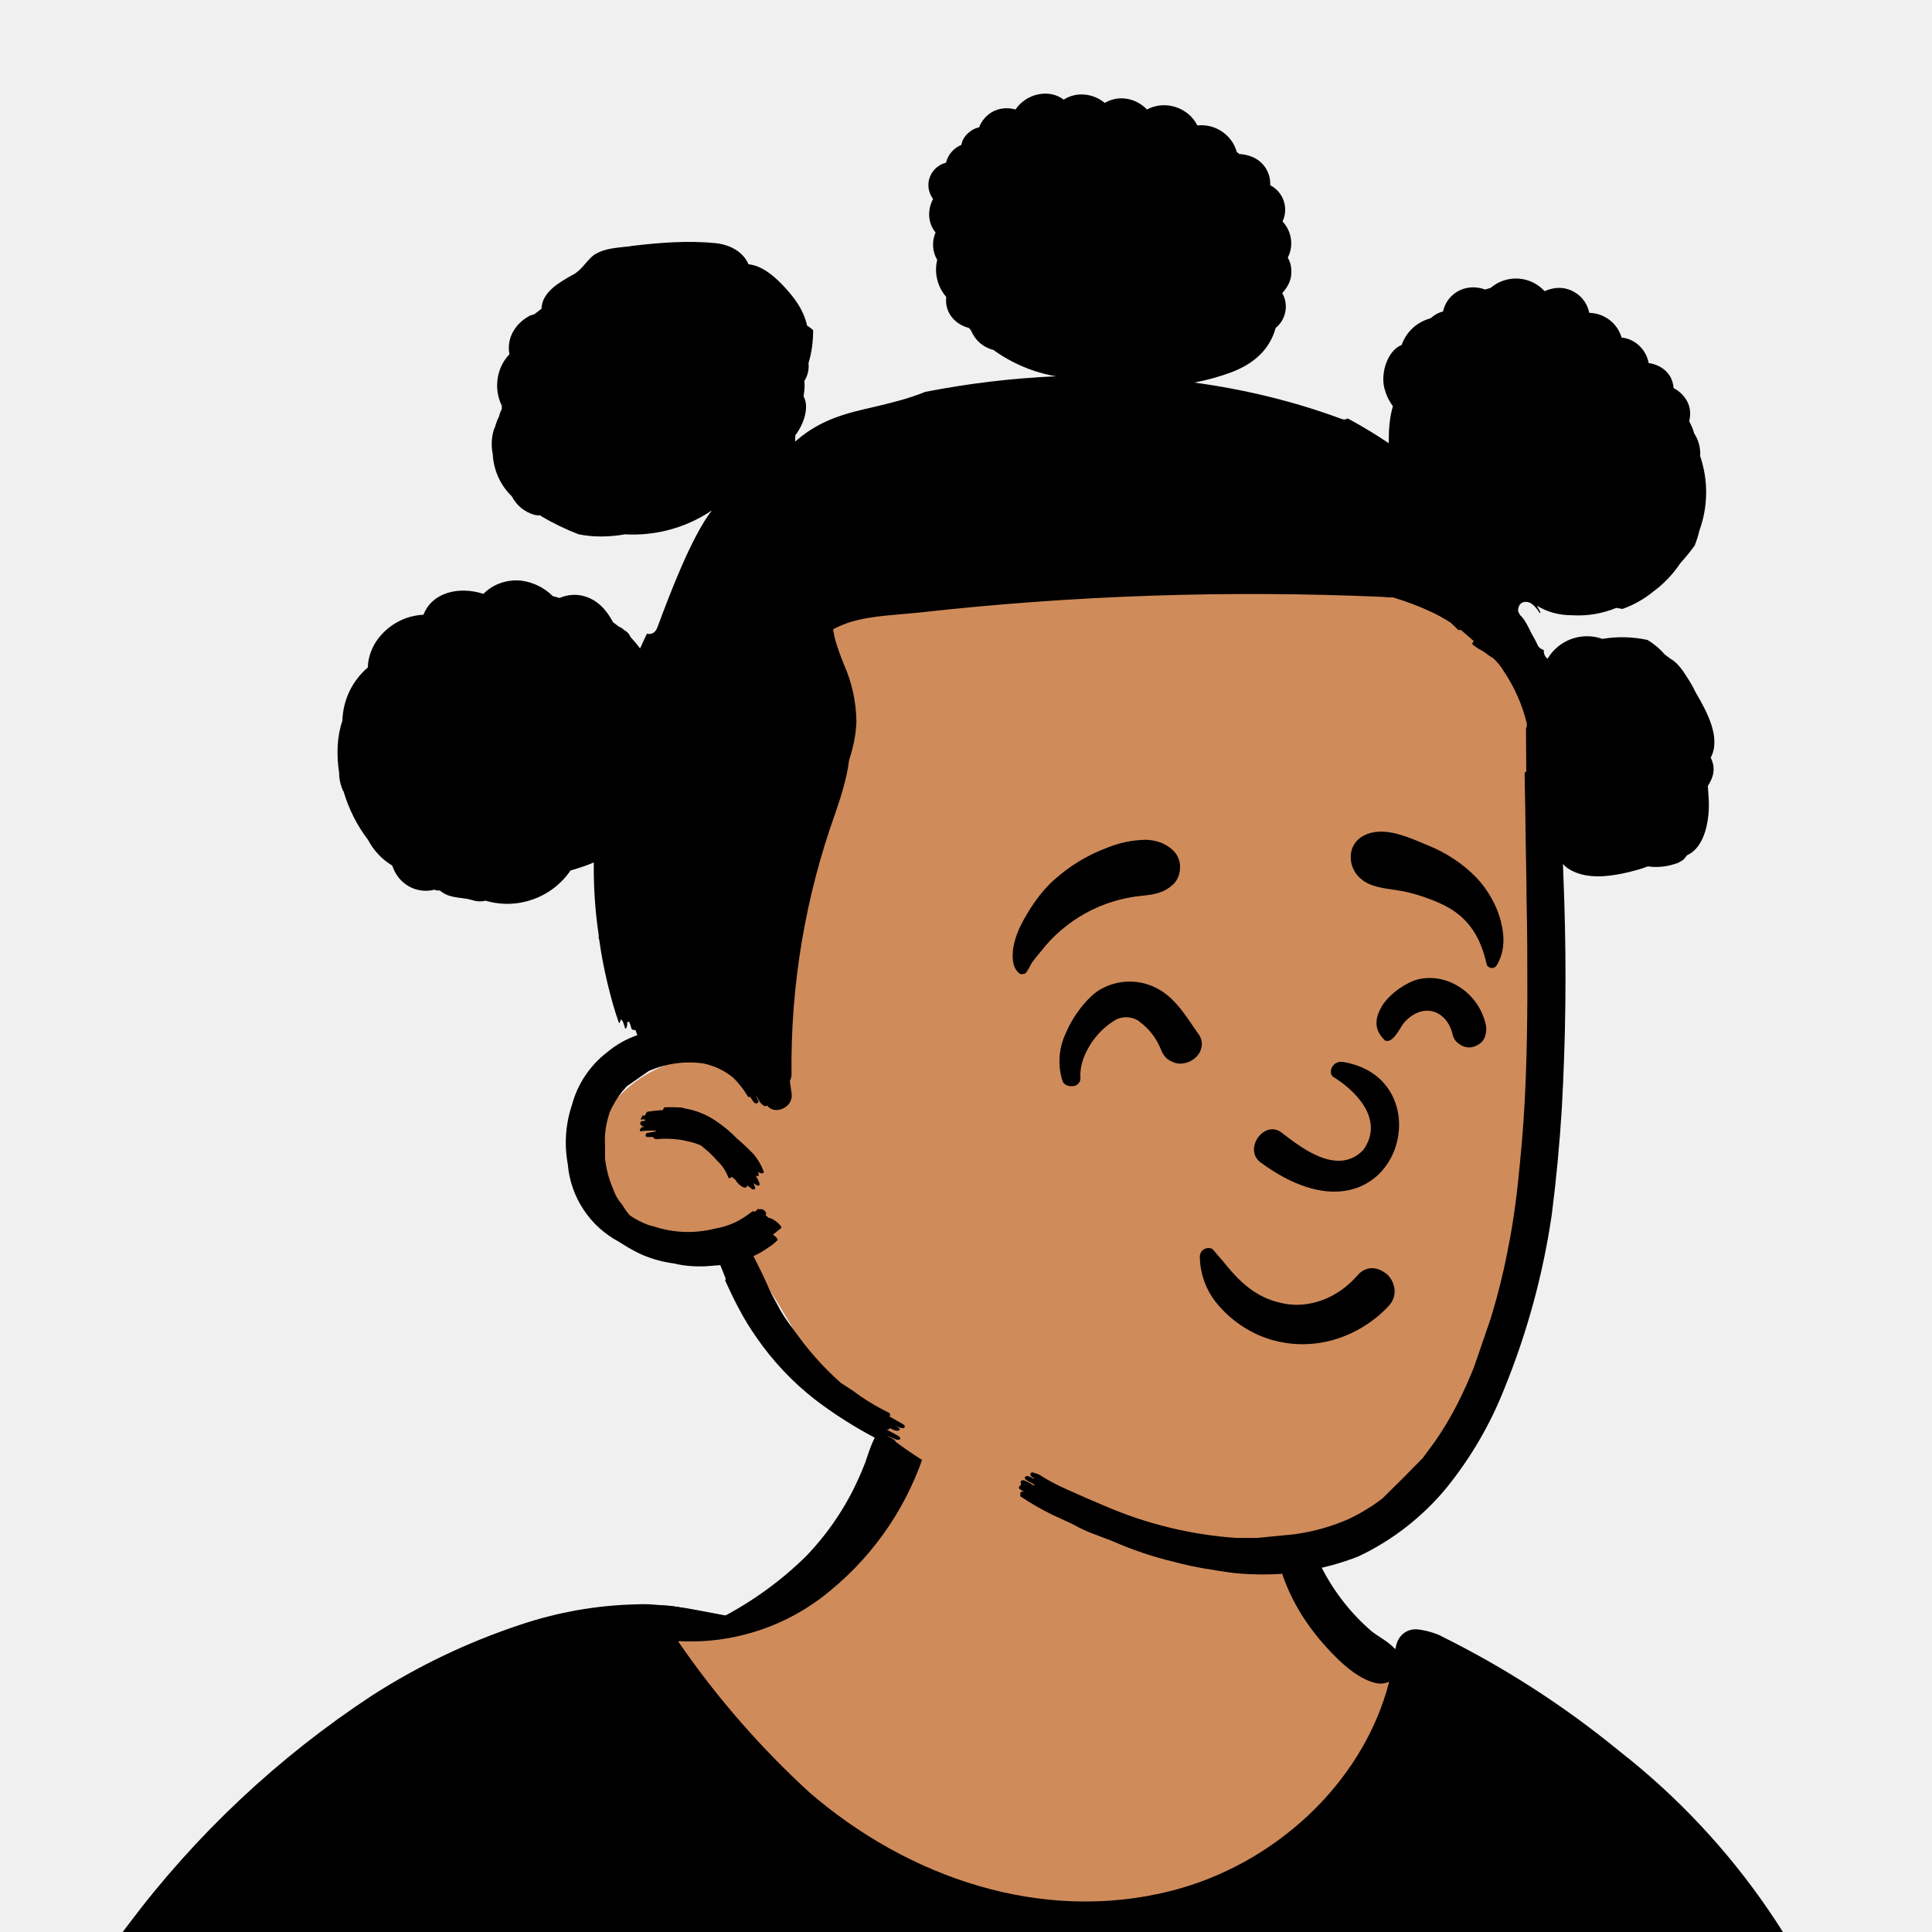
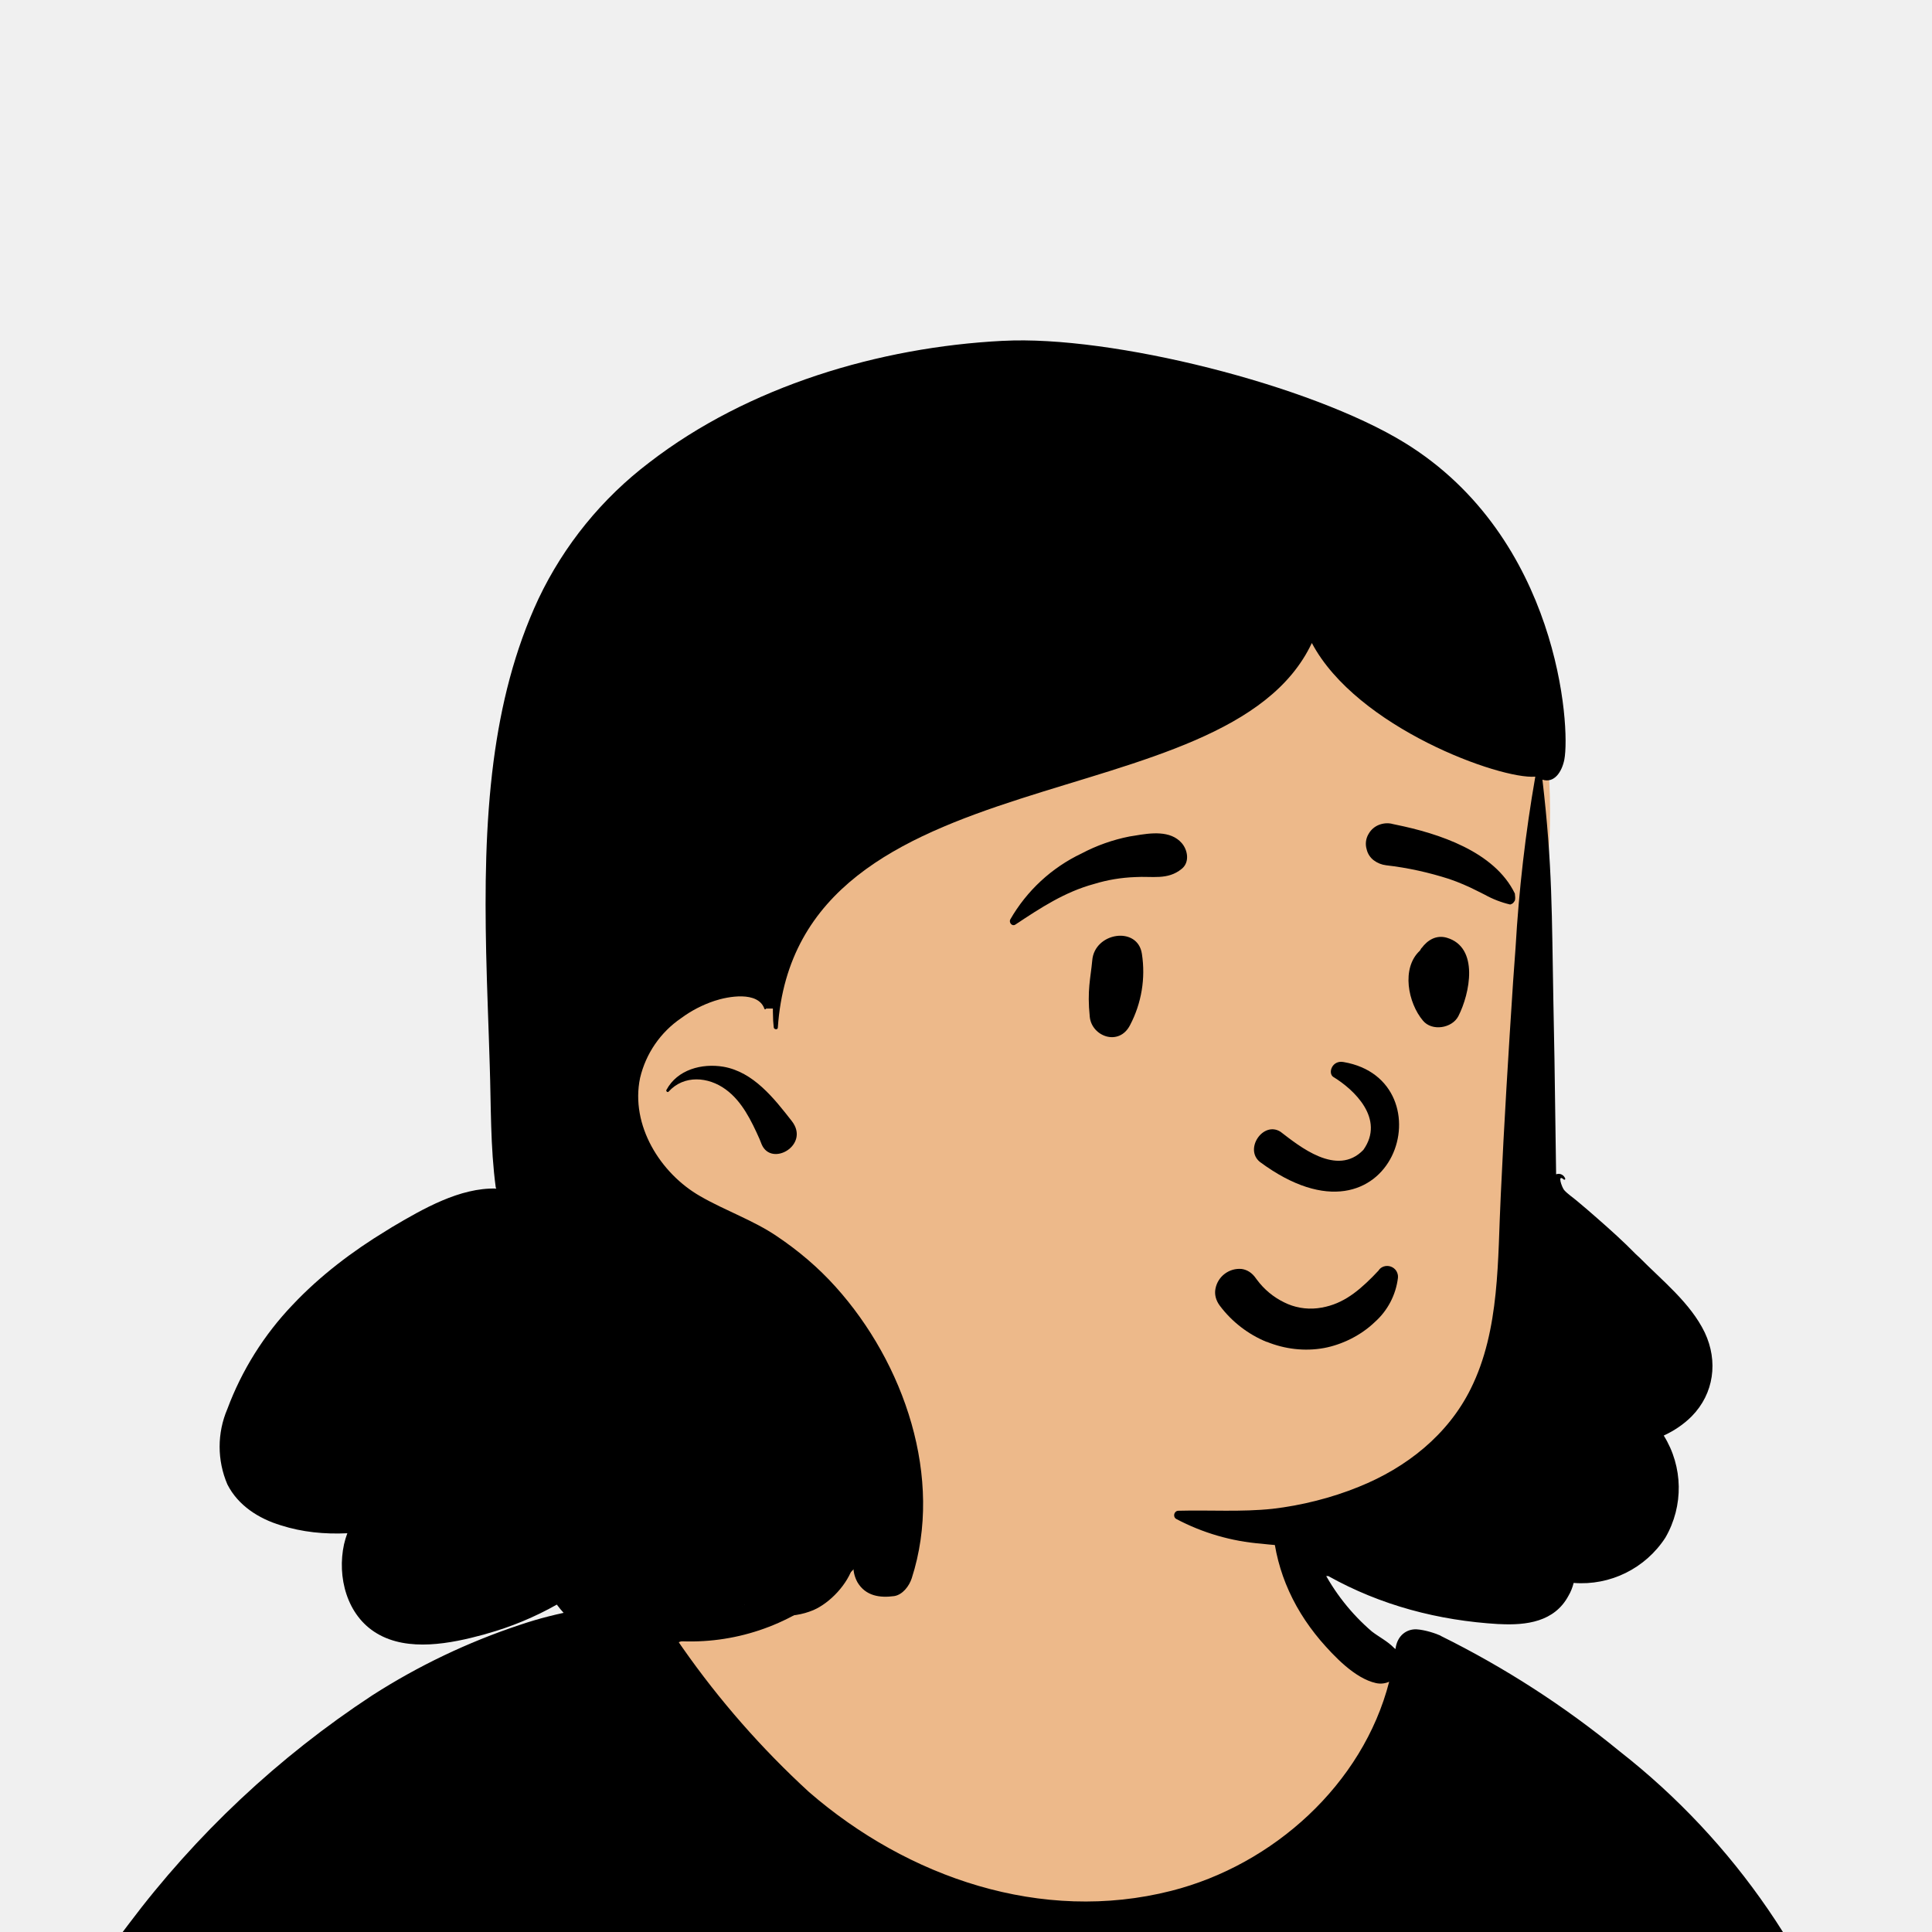
<svg xmlns="http://www.w3.org/2000/svg" viewBox="0 0 704 704" fill="none" shape-rendering="auto">
  <mask id="peep-06-mask">
    <rect width="704" height="704" rx="0" ry="0" x="0" y="0" fill="#fff" />
  </mask>
  <g mask="url(#peep-06-mask)">
    <g fill-rule="evenodd" clip-rule="evenodd">
-       <path d="M705.3 1074a2351.1 2351.1 0 0 1-15.6-101c-1-7.7-2.5-16.4 2.7-22 7.3-8 14-14.8 14.8-26.2.8-10.7-2.8-22.4-5-32.8a809.4 809.4 0 0 0-17.3-64.7c-6.6-21.7-13.9-43.2-21.3-64.6-6.9-20-13.5-40.3-22.5-59.5-17-36.5-46-63.5-81.6-81.6-9-4.5-27-20.5-36.3-24-8.5-3.4-8.5 6.3-16.9 2.6-6.7-2.9-13-6.7-16.7-13.2-4-7-14.3-16.9-15.9-25-3.3-17.4.3-32.2-12-45.3a90 90 0 0 0-41.1-23.8c-33.7-9.3-78.5-2.8-98.8 28.5-9.7 14.9-13 33-26.2 45.1-11.4 10.7-8.8 18-23.6 23.4-.9.3-23.6-4.5-24.4-4.2-16.2-3.5-31.7 6.2-46.5 11.8a325.4 325.4 0 0 0-63 32.3 399.2 399.2 0 0 0-102.3 98.5 482.5 482.5 0 0 0-76.4 161c-1.7 6.4-3.5 13-1.5 19.4 1.7 5.3 5.4 9.2 9.8 12.4 6 4.3 18 7 17.7 15.7-.1 6.6-2.4 13.5-3.5 20-1.3 7.7-2.3 15.5-3.4 23.2-4.8 35.4-8.6 71-10.3 106.6a920 920 0 0 0-.5 106c.1 2.3.8 4.5 2 6.2-1 .4-1.2 2.4.1 2.7l2.7.5a12 12 0 0 0 7 2.4l5.5.2c19.3 4 38.6 7.9 58.1 10.8 23.8 3.5 47.6 6.3 71.5 8.7 49.2 4.8 98 3.2 147.1.6a1877 1877 0 0 1 147.4-2c49.2 1.4 98.4 3.5 147.6 4.4 55 1 110-.5 164.8-5 7.5-.5 12.2-6.5 10.7-14-8.9-44.7-19-89.1-27-134Z" fill="#d08b5b" />
+       <path d="M705.3 1074a2351.1 2351.1 0 0 1-15.6-101c-1-7.7-2.5-16.4 2.7-22 7.3-8 14-14.8 14.8-26.2.8-10.7-2.8-22.4-5-32.8a809.4 809.4 0 0 0-17.3-64.7c-6.6-21.7-13.9-43.2-21.3-64.6-6.9-20-13.5-40.3-22.5-59.5-17-36.5-46-63.5-81.6-81.6-9-4.5-27-20.5-36.3-24-8.5-3.4-8.5 6.3-16.9 2.6-6.7-2.9-13-6.7-16.7-13.2-4-7-14.3-16.9-15.9-25-3.3-17.4.3-32.2-12-45.3a90 90 0 0 0-41.1-23.8c-33.7-9.3-78.5-2.8-98.8 28.5-9.7 14.9-13 33-26.2 45.1-11.4 10.7-8.8 18-23.6 23.4-.9.3-23.6-4.5-24.4-4.2-16.2-3.5-31.7 6.2-46.5 11.8a325.4 325.4 0 0 0-63 32.3 399.2 399.2 0 0 0-102.3 98.5 482.5 482.5 0 0 0-76.4 161c-1.7 6.4-3.5 13-1.5 19.4 1.7 5.3 5.4 9.2 9.8 12.4 6 4.3 18 7 17.7 15.7-.1 6.6-2.4 13.5-3.5 20-1.3 7.7-2.3 15.5-3.4 23.2-4.8 35.4-8.6 71-10.3 106.6a920 920 0 0 0-.5 106c.1 2.3.8 4.5 2 6.2-1 .4-1.2 2.4.1 2.7l2.7.5a12 12 0 0 0 7 2.4l5.5.2c19.3 4 38.6 7.9 58.1 10.8 23.8 3.5 47.6 6.3 71.5 8.7 49.2 4.8 98 3.2 147.1.6a1877 1877 0 0 1 147.4-2c49.2 1.4 98.4 3.5 147.6 4.4 55 1 110-.5 164.8-5 7.5-.5 12.2-6.5 10.7-14-8.9-44.7-19-89.1-27-134Z" fill="#edb98a" />
      <path d="m201 597.5 1.2-.4c14.5-5.7 29.6-14.8 45.4-11.4.5-.2 10.8 1.9 17.9 3.2l-6.7 7L247 598c40.7 67.1 88.8 100.7 144.3 100.7 55.5 0 97.7-33.6 126.4-100.7l4-1c.4 0 1 .2 1.5.4 9.3 3.6 27.4 19.6 36.3 24.1 35.6 18 64.5 45 81.6 81.6 8.7 18.6 15.2 38 21.8 57.5l.7 2c7.4 21.4 14.7 43 21.3 64.6 6.3 20.4 12 41 16.6 61.8l.7 2.9c2.2 10.4 5.8 22 5 32.8a29 29 0 0 1-3 10.7l-80.4 29 38.4 261.3c-35.1 1.5-70.3 2-105.5 1.3-49.2-.9-98.4-3-147.6-4.3-47.7-1.2-95.3-.7-143 1.7l-12 .6a946.3 946.3 0 0 1-139.5-1l-3.1-.3v-38.3l16.3-212.9-83-15.6-81.3-39.5a21.7 21.7 0 0 1-5.6-8.8c-1.9-6-.5-12 1-18l.5-1.3a492.8 492.8 0 0 1 76.4-161A399.3 399.3 0 0 1 138 629.7c19.8-13 40.9-23.9 63-32.3Z" fill="currentColor" />
      <path d="M232.2 584.6c5.1-.3 10.3.6 15.4 1 .4.1.6.8 0 .9-9 1.9-18 4.5-26.9 7.1l-3.8 1.2c-10 3-19.8 6-29.6 10-19.4 7.9-37.8 18.5-54.8 30.8C67.2 682.8 20 754.3-9.9 828.3a526 526 0 0 0-24.3 77c-.4 1.6-2 5.4-1 7 .7 1.3 3.6 2.1 5 2.9l4.5 2.3 25.2 12.9 2.3 1.1c38 18.6 78.4 34.4 121 35.5l.4-3.7a342 342 0 0 1 9.9-60c.3-1 1.6-.6 1.7.3 3 23.1 2 46.4 1 69.7-1.8 41-4.3 82.2-6.5 123.3-1.2 20.6-2.6 41-3.9 61.7-1.3 20.5-1.7 41.6-4.7 62-.6 4.6-6 7-10 6.6-4.4-.5-7.9-4.5-8-9 0-11.9 1.5-24 2.4-35.8l2.5-33.8c3.1-41.1 6.8-82.2 10.2-123.3a4771 4771 0 0 1 3.8-43.7C76.4 979.8 34.2 963-6.1 943.5c-.6 13.2-2 26.5-3.4 39.6-3.8 36.8-7.1 73.6-9.6 110.5a2254.2 2254.2 0 0 0-4.2 92.7l-.2 7c0 4.4-.5 8.5-4.3 11.7-3.7 3.3-8.9 3.5-12.6 0-5-4.6-4.2-10.9-4-17.1a1675.6 1675.6 0 0 1 1.8-47.2 1321 1321 0 0 1 10.5-109.5l2-14c3.5-26 7.5-52.7 15.5-77.9-3.1-1.5-6.2-3-9.3-4.7-5.5-2.7-11.2-5.4-16.6-8.4-4.2-2.5-7.9-5.8-9-10.8-1.4-5.5.6-11.5 2-16.9v-.4a502 502 0 0 1 26.6-80 523.2 523.2 0 0 1 67.8-117 353.8 353.8 0 0 1 88.7-83.3 239 239 0 0 1 53.8-25.7 142.6 142.6 0 0 1 42.8-7.5Zm90.1-66c6-6.5 18.1.2 15.2 8.8a108.2 108.2 0 0 1-34.7 52A79.4 79.4 0 0 1 247 598l1.7 2.4a321.1 321.1 0 0 0 46.1 52.6c36 31.2 84.8 48 132 36 37.1-9.4 69.8-38.8 79.4-76.2-1.3.6-3 .9-4.8.5-7.7-1.7-15.3-9.8-20.3-15.6-5.3-6.3-9.5-13-12.6-20.7-5.6-14-7.4-32.1.3-45.7 1-1.7 3-.7 3.3 1l.3 2.5c1.5 12.7 3.3 25 9.3 36.6a76 76 0 0 0 18.2 23.1c2.6 2 5.8 3.6 8.1 6l.5.4c.6-5 4.1-7.3 7.6-7.2 3.3.2 7.3 1.6 8.8 2.3l.1.1a341 341 0 0 1 65.1 42 259 259 0 0 1 88.4 129c7.5 25.3 11.8 51.4 16.3 77.4l2.8 16c4.2 23.9 8.9 48.4 18.4 70.7 2.5 5.7.6 11.1-5.5 13.4A1493 1493 0 0 1 688 953c3.7 16 6 32.5 8.7 48.5 6 34.1 13.2 68 19.4 102 3.2 17.5 6.1 35 9.3 52.3l4.7 25.2 2.4 13.6.1.7c.5 2.4 1 4.9.4 7.3-.8 2.7-2.9 4.6-4.8 6.6-1.6 1.6-3.8 1.6-5.7.7l-.7-.3c-3.4-1.6-6-3.2-7.3-7-.7-2.5-1-5.2-1.5-7.7a3535.6 3535.6 0 0 1-7.8-43.6l-1.6-9.1c-5.2-31.4-10.2-62.9-12.8-94.5-1-14-2.3-28.1-3.5-42.2l-.9-10.5c-1.1-13.3-2.5-27-2.7-40.5l-4.5 1.6L657 964c-5.5 2-12.5 6-18.4 5.2-2.9-.3-5-1.2-6.8-2.9 2 28.8 4.8 57.4 8.5 86a1965.7 1965.7 0 0 0 22 135c.6 3.2 1.4 6.4 1.9 9.6.5 3.7-.5 5.9-2.5 9-1.7 2.4-5 3.7-7.8 2-3.6-2.3-5.5-4.3-6.5-8.4-1-3.7-1.6-7.6-2.3-11.4a1654.2 1654.2 0 0 1-11.4-65.2c-7.8-52-12.7-104.4-15.2-156.8a1388 1388 0 0 1-1.4-77.8c0-13.3.5-26.6 1.4-39.9 1-13.4 3-26.5 4.8-39.8 0-.5.7-.5.7 0 .8 14.9 2.1 29.8 2.8 44.7.6 14.3.9 28.5 1.4 42.8.6 18.7 1.5 37.5 2.7 56.2a9.6 9.6 0 0 1 8.5-3.1c4.7-1 9.7-3.4 14.1-5l16.8-5.5 26.4-8.7a679 679 0 0 1-18-80.8l-2-12.3c-4-24.2-8.5-48.5-15.8-72a229.8 229.8 0 0 0-34.8-68.2 370.2 370.2 0 0 0-52.7-55.3C557 627 539.7 614 523 600c.1.9.2 2 0 3-3.5 25.9-17 50-35.8 67.9-37.7 36-93.6 43.4-142 26.5-46.7-16.3-88-55-102.6-102.8-.3-.8.8-1 1.3-.5l2.4 3.3c0-.4.2-.9.7-1a129 129 0 0 0 46.6-29.2 100.2 100.2 0 0 0 21.3-33.3l.4-1c1.7-5 3.2-10.2 7-14.2Z" fill="#000" />
    </g>
    <g transform="matrix(.99789 0 0 1 156 62)">
-       <path fill-rule="evenodd" clip-rule="evenodd" d="M397.2 173.7c-33-46.7-115.8-52-168.2-51.7-103.4-.9-125 118-130.5 201.3a46.6 46.6 0 0 0-29 14.4c-8.9 10.6-12 28.7-3.6 40.5C71.4 386 80 388.7 89.2 389c30.2-2.9 36.4 24 51.3 44.2 38.1 51.5 104.2 68.3 164.9 68.5 20.5.6 45.4 2.1 58.5-17.3 41.7-72.2 42.6-168 45.2-249.7.3-21 .2-43.1-11.9-61.1Z" fill="#d08b5b" />
-       <g fill="#000">
-         <path d="M468.4 214.2c.4.8.7 1.7.9 2.6.5 3-.6 5.4-2 7.6l.3 4.4c.5 7.5-1.2 17.8-7.8 20.8l-.4.4c-.5.8-1.2 1.6-2.3 2a9 9 0 0 1-1 .7l-.1.2a14.3 14.3 0 0 0 .4-.5 21.7 21.7 0 0 1-11 1.3c-2.3.9-4.6 1.5-6.6 2-6.1 1.5-14 2.7-20 .1-1.8-.7-3.3-1.7-4.4-3l.5 14a859 859 0 0 1-.9 74.8 589.6 589.6 0 0 1-3.7 39.1A271.7 271.7 0 0 1 393 444a138 138 0 0 1-21 36 93.6 93.6 0 0 1-32.2 25.1 95.3 95.3 0 0 1-39.6 6.5c-5.1-.1-10.5-1-15.6-1.9h-.3c-4-.7-8-1.5-12-2.6a128.6 128.6 0 0 1-22.3-7.5l-6.6-2.5c-2.8-1-5.5-2.3-8.2-3.8L228 490a99.9 99.9 0 0 1-11.8-6.8l.1-.7c-.1-.3-.1-.6.3-.9.2-.2.7-.1 1.1 0l-1.6-.9a.8.8 0 0 1 0-1.3l.3-.2.1-.6c-.2-.4-.3-.8.1-1 .6-.6 2 .2 2.6.6h.2l1.1.7.8.4c0-.1 0-.2.2-.3l-2.8-1.5c-.5-.3-1.3-.9-.5-1.5.6-.5 2.1.4 2.9.8l.3-.1a18.3 18.3 0 0 0-1-.6c-1-.5-.3-2 .6-1.5h.2l.2.2c.6 0 1.5.4 2 .7 3.1 2 6.4 3.7 9.8 5.2a427.8 427.8 0 0 0 13.8 6 146.7 146.7 0 0 0 48 11.7h7.7l13.4-1.3 1.4-.2a74.1 74.1 0 0 0 18.7-5.4c4.2-2 8.4-4.5 12.3-7.5l7.4-7.3 7.3-7.4 4.5-6.1c5.8-8.3 10.4-17.5 14.2-27l6-17.4a237.5 237.5 0 0 0 6.4-25.6c2.2-10.8 3.5-21.6 4.5-32.5 2-19.8 2.5-39.6 2.6-59.5 0-11.9 0-23.7-.3-35.6 0-6.9-.2-13.7-.3-20.6a2668.7 2668.7 0 0 0-.4-25c0-.5.2-.8.6-.8l-.1-15.6c0-.4.1-.6.3-.7v-1.3a59 59 0 0 0-8.4-19c-1-1.7-2.3-3.3-3.8-4.7l-1-.6a244.4 244.4 0 0 1-2.8-2l-1.8-1-1.7-1.2c-.7-.3-.3-1.2.2-1.5l-.3-.2-4.5-3.9c-.3.2-.7.1-1 0a66 66 0 0 0-2.7-2.6 60.3 60.3 0 0 0-6.8-3.8 100.6 100.6 0 0 0-13.9-5.3l-.2-.1H351l-2.3-.2a1094.6 1094.6 0 0 0-169.3 5.7l-6.5.6c-8.2.7-17 1.4-24 5l-1 .5c.5 4 2 7.8 3.4 11.5l.7 1.7a53 53 0 0 1 4.4 20.2c-.1 5-1.2 9.7-2.7 14.4-.8 6.6-2.9 13-5 19.2a272 272 0 0 0-16 95.3c0 .9-.3 1.6-.6 2.3v.1l.6 4.2c1 5.5-6.4 8.3-8.9 4.6a1 1 0 0 1-.6.3c-.7 0-1.7-1-2-1.5l-1.2-2-.2-.1.4.8.4.8c.4 1-1.2 1.3-1.7.5l-1.4-2c-.3.2-.5.2-.7 0a33 33 0 0 0-5.5-7 25.6 25.6 0 0 0-10.8-5.1 37 37 0 0 0-20 2.8l-7.9 5.5-1.8 2a37.4 37.4 0 0 0-4.6 7.7v.2l-.1.3a31 31 0 0 0-1.5 11.5v4.5c.4 3.9 1.4 7.7 3 11.3a16 16 0 0 0 3.3 5.7c.8 1.4 1.7 2.7 2.8 3.9 2 1.4 4.4 2.6 6.8 3.5l1.9.5a39.8 39.8 0 0 0 22.3.8c2.5-.4 5-1.2 7.3-2.2 2.2-1.1 4.4-2.5 6.3-4 .3-.2.6-.1 1 0l.2-.1 1-.9c.3 0 .4 0 .5.3l.2-.1c.7-.6 3 1.1 2 2.1l1.2 1c1.7 0 5.2 3.2 4.5 3.7l-3 2.4c1 .6 2.1 1.7 1.6 2.1-1 1-2.2 1.9-3.3 2.6a30.4 30.4 0 0 1-5.4 3.1c1.7 3.4 3.4 6.7 4.9 10.1 1 2.4 2.2 4.7 3.5 7 1.7 3.4 3.8 6.6 6.2 9.6a109.1 109.1 0 0 0 17.3 19.5l4.6 3c4 3 8.3 5.6 12.8 7.8.5.2 1 .9.3 1.4l4.4 2.5c.7.4 1.8 1 1 1.7-.6.4-2.4-.4-3.5-1l.3.2h.2v.1c.5.3 2.2 1.2 1 1.7-.6.1-1.1 0-1.7-.2l-1.6-.7c0 .1-.1.3-.4.5h-.7l3.7 2c.4.2 2 1.1 1 1.7-.6.1-1.1 0-1.6-.2a27.8 27.8 0 0 1-3-1.4l-.4-.2h-.5l3 1.5c.6.3 1.6 1 .7 1.6-.6.5-2.2-.3-3.1-.9l-.2.3c-.7.4-2.1-.4-2.8-.8-.2 0-.2-.1-.3-.2a155.4 155.4 0 0 1-22.6-14.3 102.4 102.4 0 0 1-21.5-22.8c-4.6-6.5-8-13.3-11.3-20.5 0-.1 0-.4.2-.7a210 210 0 0 1-2-5l-5.2.4c-4 .2-8-.1-11.7-1-4.6-.6-9.1-1.9-13.2-3.9a69.8 69.8 0 0 1-6.9-4 35.3 35.3 0 0 1-18.7-28.3 43 43 0 0 1 1.5-21.5 36 36 0 0 1 12.9-19.3 34.9 34.9 0 0 1 11-6.2l-.7-1.9c-.3.1-1.3 0-1.4-.4l-.5-1.6-.4-1-.7.2v1c0 .3-.5 2-.8 1.1l-.5-1.6-.4-1-.5-.5-.1-.3v.3c0 .2-.6 1.6-.7 1.3-1.7-4.7-3-9.6-4.2-14.5a159.4 159.4 0 0 1-3-15.8l-.2-.7v-1a165.8 165.8 0 0 1-1.8-26.5h-.2l-.1.1c-2.6 1.1-5.4 2-8.2 2.8a28 28 0 0 1-31 11l-1 .2c-1.6.2-2.9-.1-4.2-.5a18.1 18.1 0 0 0-3.2-.6c-3.3-.4-6-.8-8.3-2.8-.7 0-1.4 0-2-.3-6.4 1.6-13.1-1.8-15.4-8.8a23.6 23.6 0 0 1-8.8-9.3 54.5 54.5 0 0 1-9-17.8h-.1c-1-2.2-1.5-4.5-1.5-6.8-1-6.5-.8-13 1.2-18.9a26.4 26.4 0 0 1 9.3-19.4c0-3.6 1.6-7.7 3.7-10.4a22.1 22.1 0 0 1 16.6-8.8c3.3-8.4 13.3-10.4 21.9-7.6 3.5-3.6 8.8-5.4 14-4.8a20 20 0 0 1 11.3 5.6l2.5.7c2.7-1.2 6-1.5 8.8-.7 5 1.3 8.4 5.1 10.7 9.5l2.1 1.6c.8.3 1.5.8 2 1.3 1 .5 1.8 1.3 2.3 2.5 1.2 1.3 2.4 2.7 3.5 4.2a207 207 0 0 1 2.5-5.4c1.4.4 3-.2 3.7-2l.2-.5c4.4-11.8 12.3-32.7 19.8-42.4a51.5 51.5 0 0 1-31.7 8.7c-5.7 1-11.5 1.1-16.9 0a88.6 88.6 0 0 1-13.7-6.6l-.3-.3c-.7 0-1.4 0-2.2-.2a13.2 13.2 0 0 1-8.2-6.7 23 23 0 0 1-7-15.4c-.6-3-.5-6.3.5-9.2l.3-.6a25.6 25.6 0 0 0 .3-1c.3-1 .7-2 1.2-2.9.2-1 .5-1.8 1-2.7v-1.3c-3-6-2-13.8 2.8-18.7a12 12 0 0 1 2-9.3c1.3-2 3.3-3.6 5.5-4.8l1.6-.5 2.6-2c.2-5.9 6-9.3 11.1-12.2l.8-.4c1.6-1 2.8-2.3 4-3.7 1.3-1.5 2.5-3 4.3-3.9 3.1-1.7 7-2 10.6-2.4.8 0 1.5-.2 2.3-.3 10-1.2 20.5-2 30.5-1 5.5.6 10.1 3.3 12 7.7 4.8.5 9 4 12.4 7.5 4.2 4.4 7.7 9 9 14.9.8.4 1.5 1 2.2 1.6 0 4-.5 8.2-1.7 12a10 10 0 0 1-1.5 6.5c.2 1.9 0 3.7-.3 5.6 2.2 4 .1 10.1-3 14.2l-.1 2.2c.2 0 .4-.2.5-.3 9.2-7.9 18.6-10 28.7-12.3 5.8-1.4 11.9-2.8 18.3-5.4a323.6 323.6 0 0 1 48-5.7h-.3c-8.2-1.4-16-4.7-22.8-9.6a11.7 11.7 0 0 1-8.1-7l-.8-1c-5-1.2-9-5.6-8.3-11.3a15.1 15.1 0 0 1-3.3-13.5c-1.8-3-2-6.8-.6-10-2.9-3.5-3-8.3-.9-12.2a8.3 8.3 0 0 1 0-10.1 8.4 8.4 0 0 1 4.7-3.1 9.5 9.5 0 0 1 5.6-6.5c.4-2 1.5-3.7 3.5-5.1 1-.7 2-1.1 3-1.3a11 11 0 0 1 4.6-5.5c2.7-1.6 5.9-1.8 8.7-1 3.7-5.6 12-7.8 17.6-3.6 4.7-3 10.7-2.3 15 1.2 5-3 11.4-1.8 15.4 2.4 6.5-3.5 15-.9 18.4 5.8 6.6-.7 12.7 3.5 14.4 9.7l.9.7c4 .3 7.6 1.8 9.8 5.4 1.1 1.8 1.6 4 1.5 6a10 10 0 0 1 4.5 13.2c3.3 3.5 4.2 8.8 1.9 13.2 1 1.6 1.4 3.5 1.3 5.5 0 3-1.5 5.4-3.3 7.4a10 10 0 0 1-2.4 12.7c-2.2 7.8-7.8 13-16.3 16.2a86 86 0 0 1-13.4 3.7c18.3 2.5 36.3 6.8 53.6 13.2 1 .4 1.7.3 2.3-.1l.5.2.6.3a188 188 0 0 1 14 8.5V98c0-4.1.4-8.2 1.5-12-1.5-2-2.5-4.2-3.1-6.5-1.5-5.8 1.3-13.9 6.3-15.8 1.7-4.9 5.7-8.4 10.5-9.7l1.3-1c1-.7 2.1-1.2 3.3-1.5.6-2.6 2-5 4.4-6.7 3.4-2.4 7.5-2.6 11-1.3l2-.6a14.2 14.2 0 0 1 19.7 1.2c3.5-1.6 7.5-1.7 11 .4 2.9 1.7 4.7 4.5 5.3 7.5 5.4.1 10.3 3.7 11.8 9 5 .5 9 4.4 9.9 9.3 3 .4 6 1.9 7.8 4.8a9.9 9.9 0 0 1 1.3 4.3c1.6.8 3 2 4.1 3.5 2 2.6 2.3 5.7 1.6 8.6l.2.4.3.6c.5 1 1 2.2 1.3 3.4 1.6 2.4 2.4 5.3 2.2 8.3a40.8 40.8 0 0 1-.3 27.2c-.4 1.8-1 3.6-1.7 5.4-1.6 2.2-3.4 4.4-5.3 6.5a41 41 0 0 1-10 10.4 36.8 36.8 0 0 1-11.1 6.2l-2.2-.4a36.6 36.6 0 0 1-16 2.7c-5 0-9.3-1.2-13-3.5l.8 1.5.5 1-.3.2c-.8-1.3-1.7-2.5-2.8-3.3-1.4-1.1-3.7-1.2-4.7.6v.1c-.5 1-.5 2 0 2.7l.4.7.1.1c1.4 1.2 2.7 3.8 4 6.5.9 1.5 1.7 3 2.4 4.6.5.7 1.3 1.3 2.1 1.4-.1 1.3.4 2.6 1.4 3.2l1-1.5a16.8 16.8 0 0 1 19-5.7 43.4 43.4 0 0 1 16.5.4 26.1 26.1 0 0 1 6.3 5.3l2 1.5c2.5 1.4 4.4 4 6 6.6 1.2 1.8 2.3 3.7 3.2 5.6 4.4 7.5 9.4 16.8 5.5 24Z" />
-         <path d="M118.7 358.4c1.6 1.8 2.8 3.9 3.7 6.1.4.8 0 1.2-.8 1-.3 0-.8-.2-1.2-.5l.2.5c.4.7 0 1.3-.8 1l-.2-.1c.5.8 1 1.7 1.3 2.5.4.8 0 1.4-.9 1l-1.3-.8.2.3.4 1c.4.7 0 1.1-.9 1l-1.8-1.4-.2-.1c.2.6-.3 1-1 .8-.9-.1-2.6-1.7-3-2.5l-.1-.2-1.4-1.2c-.4.5-1 .8-1.3.2-.8-2.2-2.1-4.2-3.9-5.9a40.4 40.4 0 0 0-6.1-5.7 22.2 22.2 0 0 0-5.2-1.6l-.4-.1H94l-2-.4c-3-.4-5.8-.5-8.7-.2-.5 0-1-.4-1.2-.8h-2c-1 .1-.8-1.4 0-1.5l3-.5v-.3a36 36 0 0 0-5.5.2c-.8 0 .2-1.5.6-1.5h.3l.3-.1v-.1c-1.2 0-2-1.7-.6-2h.5l.5-.1v-.5h-1.7l.4-.6c.1-.4.3-.8.5-.8h.4l.5-.1c0-.4.5-1.2.8-1.3 1.9-.3 3.7-.5 5.6-.6.2-.4.4-1 .7-1a51.2 51.2 0 0 1 6.3.1l1 .3a28.5 28.5 0 0 1 11 4.3 45.5 45.5 0 0 1 8 6.6 86.2 86.2 0 0 1 6 5.6Z" />
+       <g fill-rule="evenodd" clip-rule="evenodd">
+         <path d="M391.8 167.6c-30-41.4-85.4-53.3-133.4-43.2-93.8 17-183.4 88.7-200 186C32.5 369.3 49.1 462 124.3 469c10.7.6 21.3-1.9 32-.6 65.5 10.5 142.9 55.3 200.8 2.5 3 2 6.7 3 10 1.8 24.7-9.5 25.8-37.1 28-59.8 2.6-29.3 5.2-58.6 7.6-87.9.8-50.6 20.9-113.7-10.9-157.4Z" fill="#edb98a" />
+         <path d="M210 62.2c39.4-2.1 112.2 16 146.7 37.2 56.1 34.5 60.5 103.5 58.2 115.4-.9 4.5-3.7 8.7-8 7.3 3.7 31.4 3.4 49.3 4 80.8l.4 21 .6 42c1.4-.5 2.8.2 3.3 1.5.2.4-.3.6-.5.4-2.5-2.2-.7 2.8.1 3.8 1.2 1.4 3.2 2.7 4.6 3.9l3.8 3.2 3.8 3.3c4.8 4.2 9.5 8.4 14 13l1.3 1.2c8.3 8.4 18.7 16.6 23.9 27.4 4.9 10.4 3.4 22.2-4.8 30.5-3 3-6.5 5.3-10.2 7a36 36 0 0 1 .6 37.2 36.5 36.5 0 0 1-33.5 16.5c-.4 1.6-1 3.2-1.9 4.7-5.1 9.5-15.4 10.8-25.1 10.3h-.4c-22-1.3-43-6.8-62.2-17.5-6.7.5-12.6-5-14-11-3.4-.1-7-.4-10.5-.8a80 80 0 0 1-31-9c-1.4-.8-.8-3 .8-3 11.5-.3 23 .5 34.3-.7 10.5-1.2 21.7-4 31.5-8 17.5-7 32.6-19 40.9-35.7 10.8-21.6 9.8-47.4 11-70.8 1.2-26 2.8-51.8 4.5-77.7l.9-12.4a541 541 0 0 1 7.2-62.2c-12.7 1.1-65.2-17.8-81.6-48.7-31 65.8-188.1 38.9-195 140.2-.1.9-1.5.6-1.5-.2l-.2-2.3-.1-3.4v-1.1h-2.5c0 .3-.5.4-.6.1-2.3-6.6-13.4-4.5-18.2-2.9a43.6 43.6 0 0 0-12.2 6.3 36.5 36.5 0 0 0-15 21.8c-3.6 17.2 7.4 34.8 22 43.1 9.2 5.3 19.3 8.7 28 14.6 7.9 5.3 15.1 11.4 21.4 18.4 25 27.7 39.6 69.7 27.8 106.2-.9 2.8-3.3 6-6.4 6.5-5.2.7-10.4 0-13.4-5-1.1-2-1.6-4.1-1.5-6.3-2 7-8.6 13.8-14.6 16.4a26.9 26.9 0 0 1-24.8-2.1l-1 .7c-11.7 8.7-25 16.6-40 15A39 39 0 0 1 47 522.7a115 115 0 0 1-25.6 10.6l-1 .3c-12.1 3.3-27.7 6.4-39.1-.4-11-6.5-14.6-20.6-12-32.5a33 33 0 0 1 1.2-4c-8.3.4-16.5-.4-24.3-2.9-8-2.4-15.6-7.2-19.5-14.9a34.8 34.8 0 0 1 0-27.5 111 111 0 0 1 23.8-37.9c10-10.6 21.9-19.6 34.3-27.1l2.1-1.3c11.2-6.6 24.7-14.4 38-14l-.2-.4c-2-14.8-1.7-29.8-2.2-44.6-.4-13.7-1-27.4-1.3-41-.5-23.3-.3-46.6 2.7-69.7 2.7-20.5 7.6-40.4 16.4-59.2a135.3 135.3 0 0 1 40.5-49.7c36.1-27.8 84-42 129-44.3Zm-123 273c4-7.5 13-9.8 20.8-8.5 11 1.9 18.5 11.5 25 19.8 6.8 8.7-7.4 16.9-11 8.5l-.8-2c-3-6.7-6.4-13.7-12.3-18-6.4-4.7-15.3-5.4-20.9.8-.4.4-1-.2-.8-.7Z" fill="#000" />
      </g>
    </g>
    <g transform="translate(315 248)">
-       <path fill-rule="evenodd" clip-rule="evenodd" d="M171 240.2a40.7 40.7 0 0 1-22.7 0c-6.9-2-13.8-6.3-18.9-12.1a27.4 27.4 0 0 1-7.2-18.2c0-.8.3-1.4.7-2a3.3 3.3 0 0 1 3.9-.8 174.4 174.4 0 0 0 3.7 4.3c6.1 7.7 12.1 13.4 21.4 15.4 5 1.2 10.1.7 14.8-1 5-1.8 9.4-5 13-9.1a7 7 0 0 1 5.2-2.6c2 0 4.1 1 5.7 2.4a8.8 8.8 0 0 1 2.6 5.8c0 1.9-.5 3.8-2.2 5.6a44.3 44.3 0 0 1-20 12.3Zm-.2-95.8c7.6 4.6 19 15.3 11 26.6-9.6 10-23.4-1.4-30.2-6.6-6.3-4-13.3 6.3-7.5 11 49 36.3 69-29.8 30.5-36.4-4.2-.8-5.8 4-3.8 5.4Zm-70.6-20.2a8.4 8.4 0 0 0-8.5-.7 27.5 27.5 0 0 0-9.8 9.8c-2 3.4-3.5 7.4-3.2 11.5 0 1-.3 1.6-.9 2.2-.4.4-1 .7-1.8.8-.6 0-1.3 0-2-.2-1-.4-1.6-1-1.8-1.6a23.8 23.8 0 0 1 1.2-17.6c3.2-7.6 9-14 12.8-16a21.4 21.4 0 0 1 20.7-.1c5.5 3 9 8 12.4 13l2.2 3.2c1.6 2 1.7 4.1 1.1 5.9-.6 2-2.3 3.6-4.3 4.5-2 .8-4.2 1-6.1 0-1.7-.6-3.2-2-4.1-4.3a23.1 23.1 0 0 0-8-10.4Zm123.2 8.6c-1.6.9-3 1.1-4.8.6-1-.3-2-1-2.8-1.7a5.6 5.6 0 0 1-1.5-2.8c-.6-2.7-2-5.2-4.1-6.8a8.2 8.2 0 0 0-6.5-1.7c-2.7.4-5.3 2.2-7 4.2-.6.7-1 1.4-1.5 2.2-.9 1.4-1.7 2.8-3 3.8-.4.4-1 .7-1.7.7l-.8-.1c-2.7-2.7-3.2-4.8-3.1-6.8 0-2 1-4.2 2.2-6.2 3.2-4.7 9.2-8.5 13.2-9.4 5.6-1.2 11 .2 15.5 3.3a22 22 0 0 1 9 13.7c.2 1.4 0 2.8-.4 4a5.6 5.6 0 0 1-2.7 3Zm-111-58.5c-3.3 3.2-7.3 3.7-11.2 4.1a53 53 0 0 0-37 20.4 74.6 74.6 0 0 0-3.2 4 28 28 0 0 1-1.5 2.7c-.5.9-.8 1.1-1 1.3l-1.3.2a2 2 0 0 1-1-.5c-1.7-1.5-2.2-3.8-2.2-6.3 0-3.9 1.5-8 2.8-10.7 3-6 7.2-12.3 12.2-16.8 5.7-5.1 12-9 19.2-11.7a39 39 0 0 1 14.6-3c3.5.2 6.8 1.2 9.6 3.8A8.4 8.4 0 0 1 115 68c0 2.3-.8 4.6-2.5 6.3Zm117.8 29.6c-.2.4-.5.6-.8.7a2 2 0 0 1-2-.3c-.4-.2-.6-.6-.7-1-2.2-9.7-6.4-16.9-15.6-21.5a66 66 0 0 0-14.6-5l-4.4-.7c-4.8-.7-9.5-1.5-12.6-5.3a10.2 10.2 0 0 1-2.2-8c.4-2.5 1.9-4.9 4.6-6.3 6.7-3.5 15 0 21.9 2.9l1.4.6A51 51 0 0 1 223 71.8c4 4.2 7.7 10.4 9.1 16.8 1.3 5.3 1 10.8-1.8 15.3Z" fill="#000" />
+       <path fill-rule="evenodd" clip-rule="evenodd" d="M146.6 241a40.7 40.7 0 0 1-17.1-13.2c-1.5-2-2-4.2-1.6-6.2a8.9 8.9 0 0 1 9.6-7.2c1.9.3 3.7 1.3 5.2 3.5l.3.4a27 27 0 0 0 10 8.3c3.6 1.8 7.8 2.6 12.1 2.1 8.3-1 14-5.4 20-11.4l2.2-2.3c.5-.8 1.1-1.2 1.9-1.5a4 4 0 0 1 4.6 1.6c.4.7.7 1.5.6 2.5a25.7 25.7 0 0 1-8.5 16.2c-5.1 4.9-12 8.2-18.4 9.4-7.1 1.3-14.4.4-21-2.3Zm24.2-96.6c7.6 4.6 19 15.3 11 26.6-9.6 10-23.4-1.4-30.2-6.6-6.3-4-13.3 6.3-7.5 11 49 36.3 69-29.8 30.5-36.4-4.2-.8-5.8 4-3.8 5.4ZM83 102c.8-10.3 16.6-12.7 18.1-2.4a42 42 0 0 1-4.3 25.9c-4 7.9-14 4.2-14.7-3-1-9.7.3-14 .9-20.5Zm120-4.5c2.2-3 5.4-4.9 9.2-3.8 11.9 3.5 8.4 20.4 4.2 28.6-2.3 4.4-9.6 5.6-12.9 1.6-5.4-6.4-8-19.1-1.1-25.5l.6-1ZM96.6 56.8l1.9-.3c5.8-1 13-2 17.1 2.7 2.2 2.5 3 7 0 9.4-5.1 4.2-10.8 2.6-17 3-5.1.2-10 1-14.9 2.5C73 77 64.2 82.8 55 88.9c-1.2.8-2.4-.7-1.9-1.8a59.3 59.3 0 0 1 26-24.1 64 64 0 0 1 17.5-6.2Zm95.6-4.6 1.4.3c15.7 3.2 36 9.8 43.4 25.1.3 2.2 0 2.7-.3 3-.2.3-.4.7-1.4 1A36 36 0 0 1 226 78l-2.8-1.4a77.7 77.7 0 0 0-10.1-4.3c-7.5-2.4-15.1-4.1-23-5a9.4 9.4 0 0 1-4.5-1.8 7 7 0 0 1-2.6-4 7 7 0 0 1 .8-5.8 7.4 7.4 0 0 1 3.6-3.1c1.5-.6 3.2-.8 4.9-.4Z" fill="#000" />
    </g>
    <g transform="translate(279 400)" />
    <g transform="translate(179 343)" />
    <g transform="translate(203 303)" />
  </g>
</svg>
